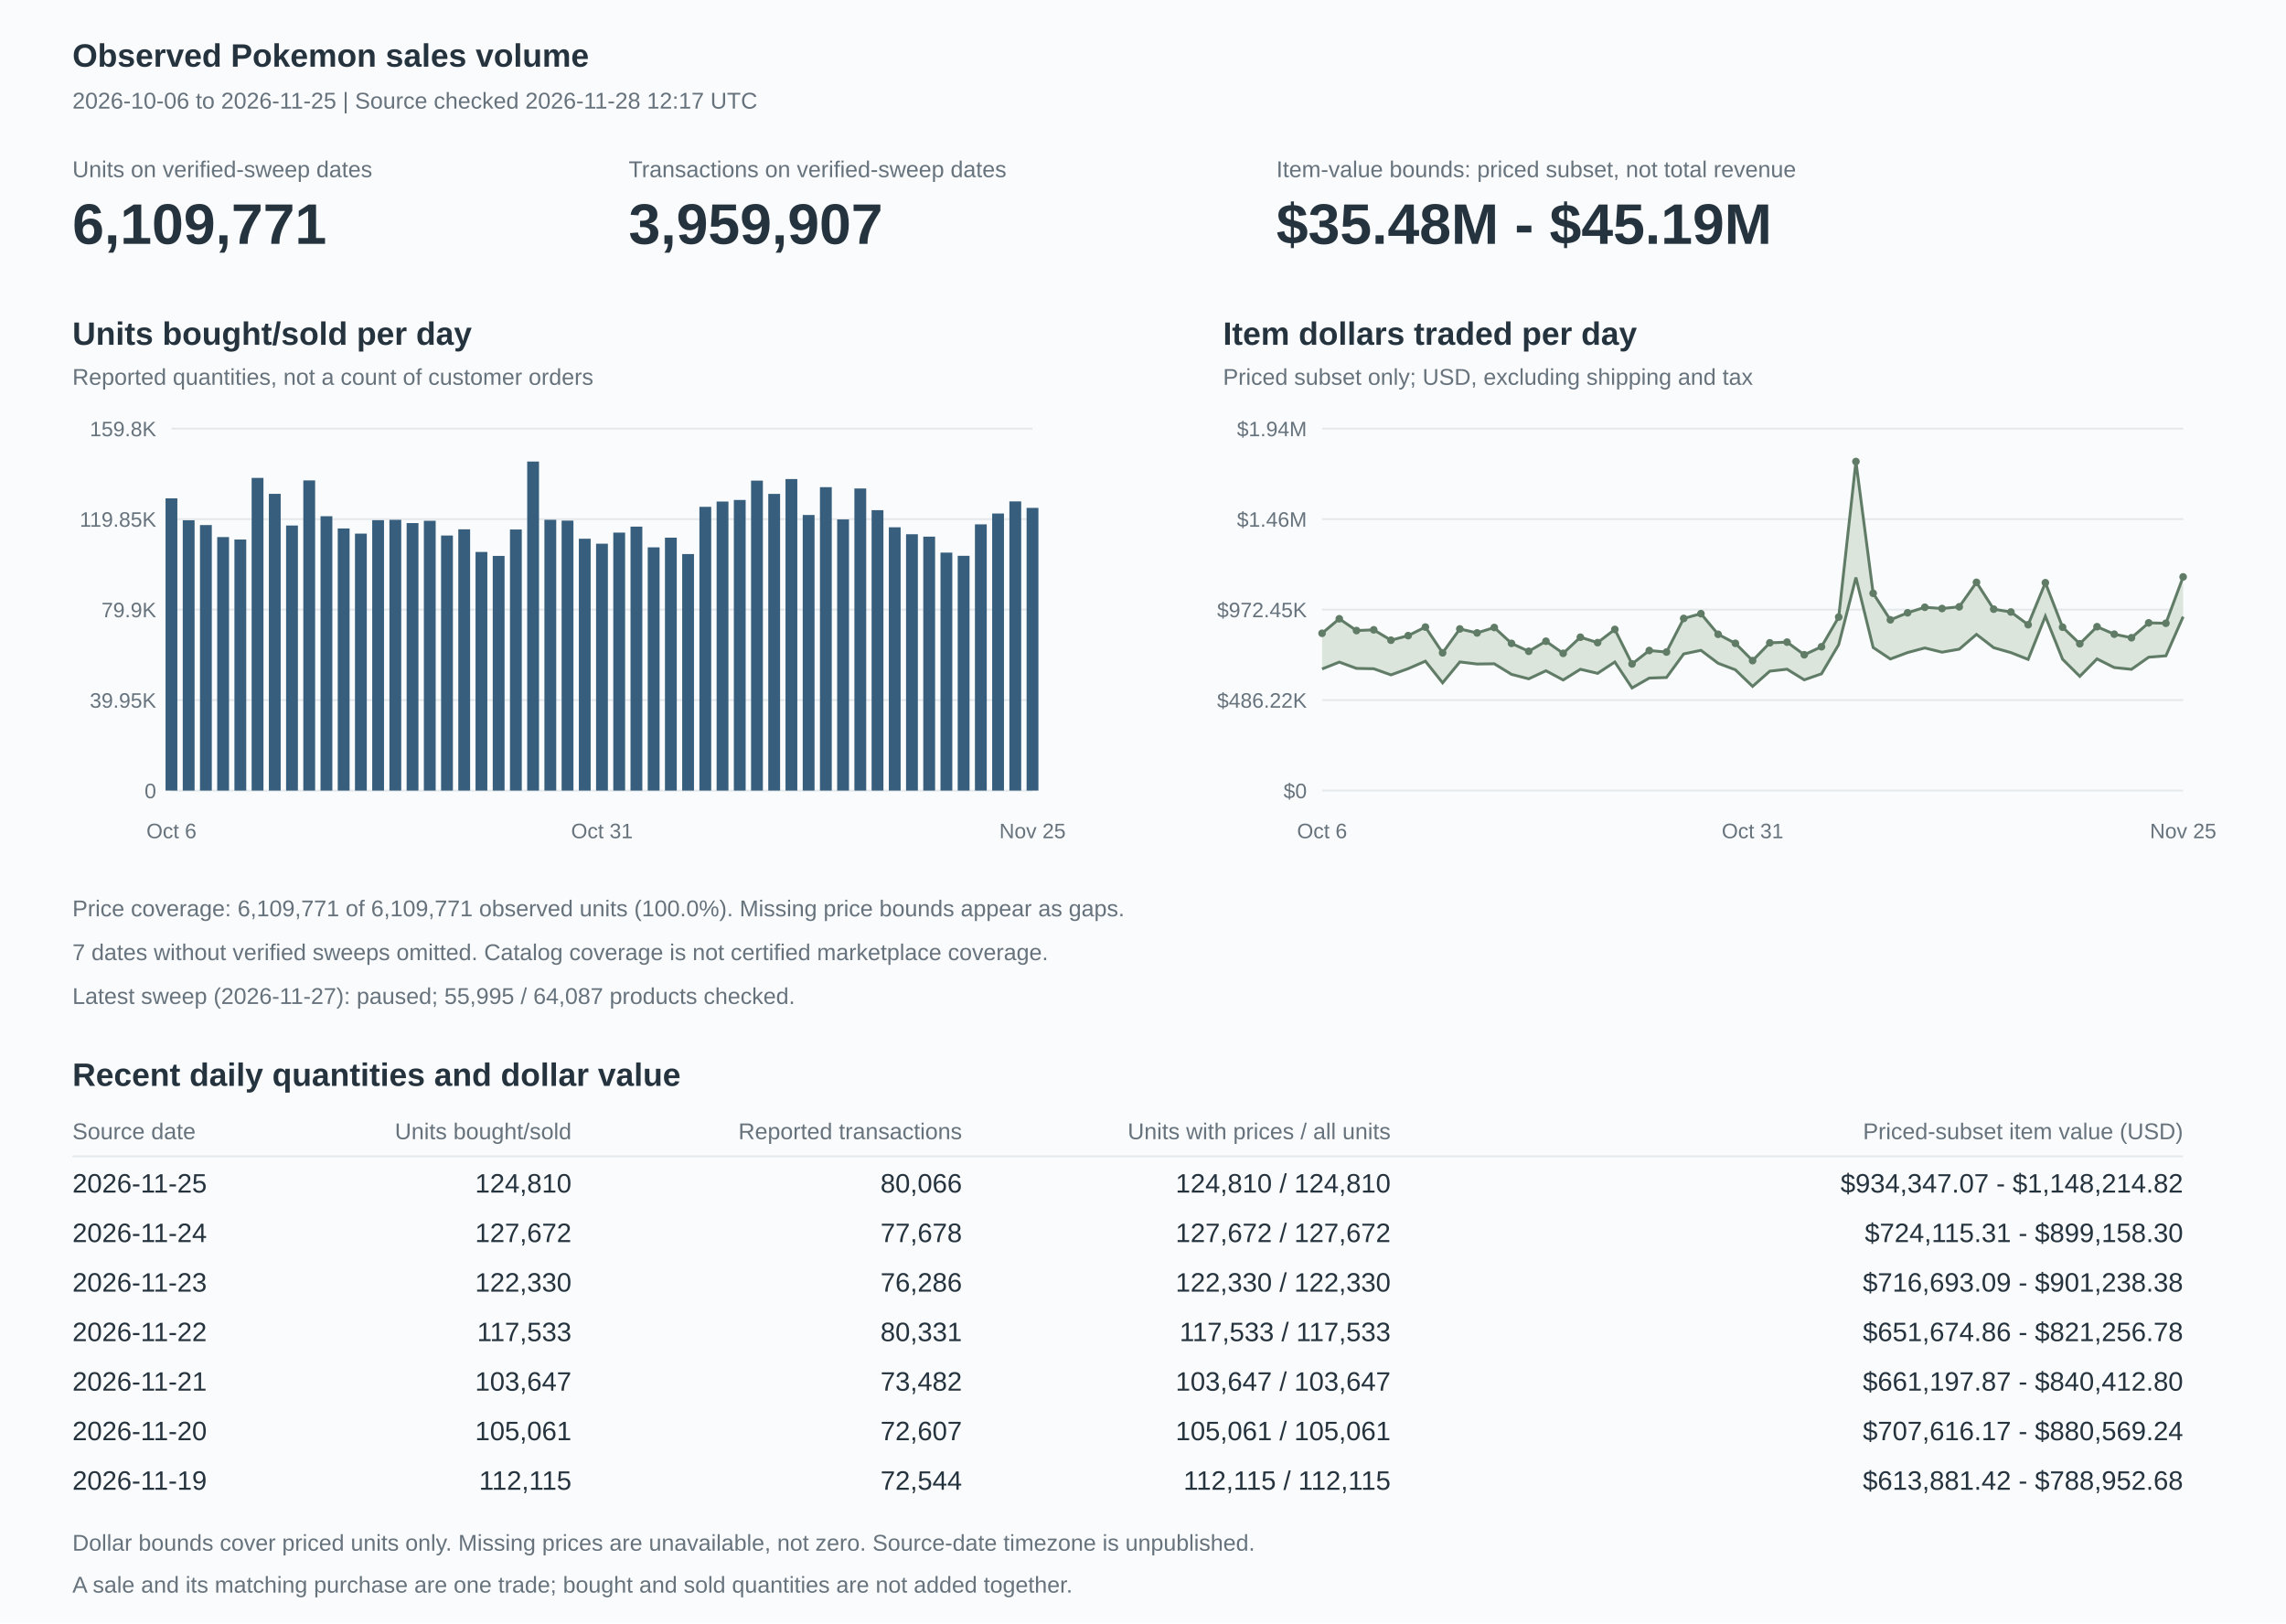
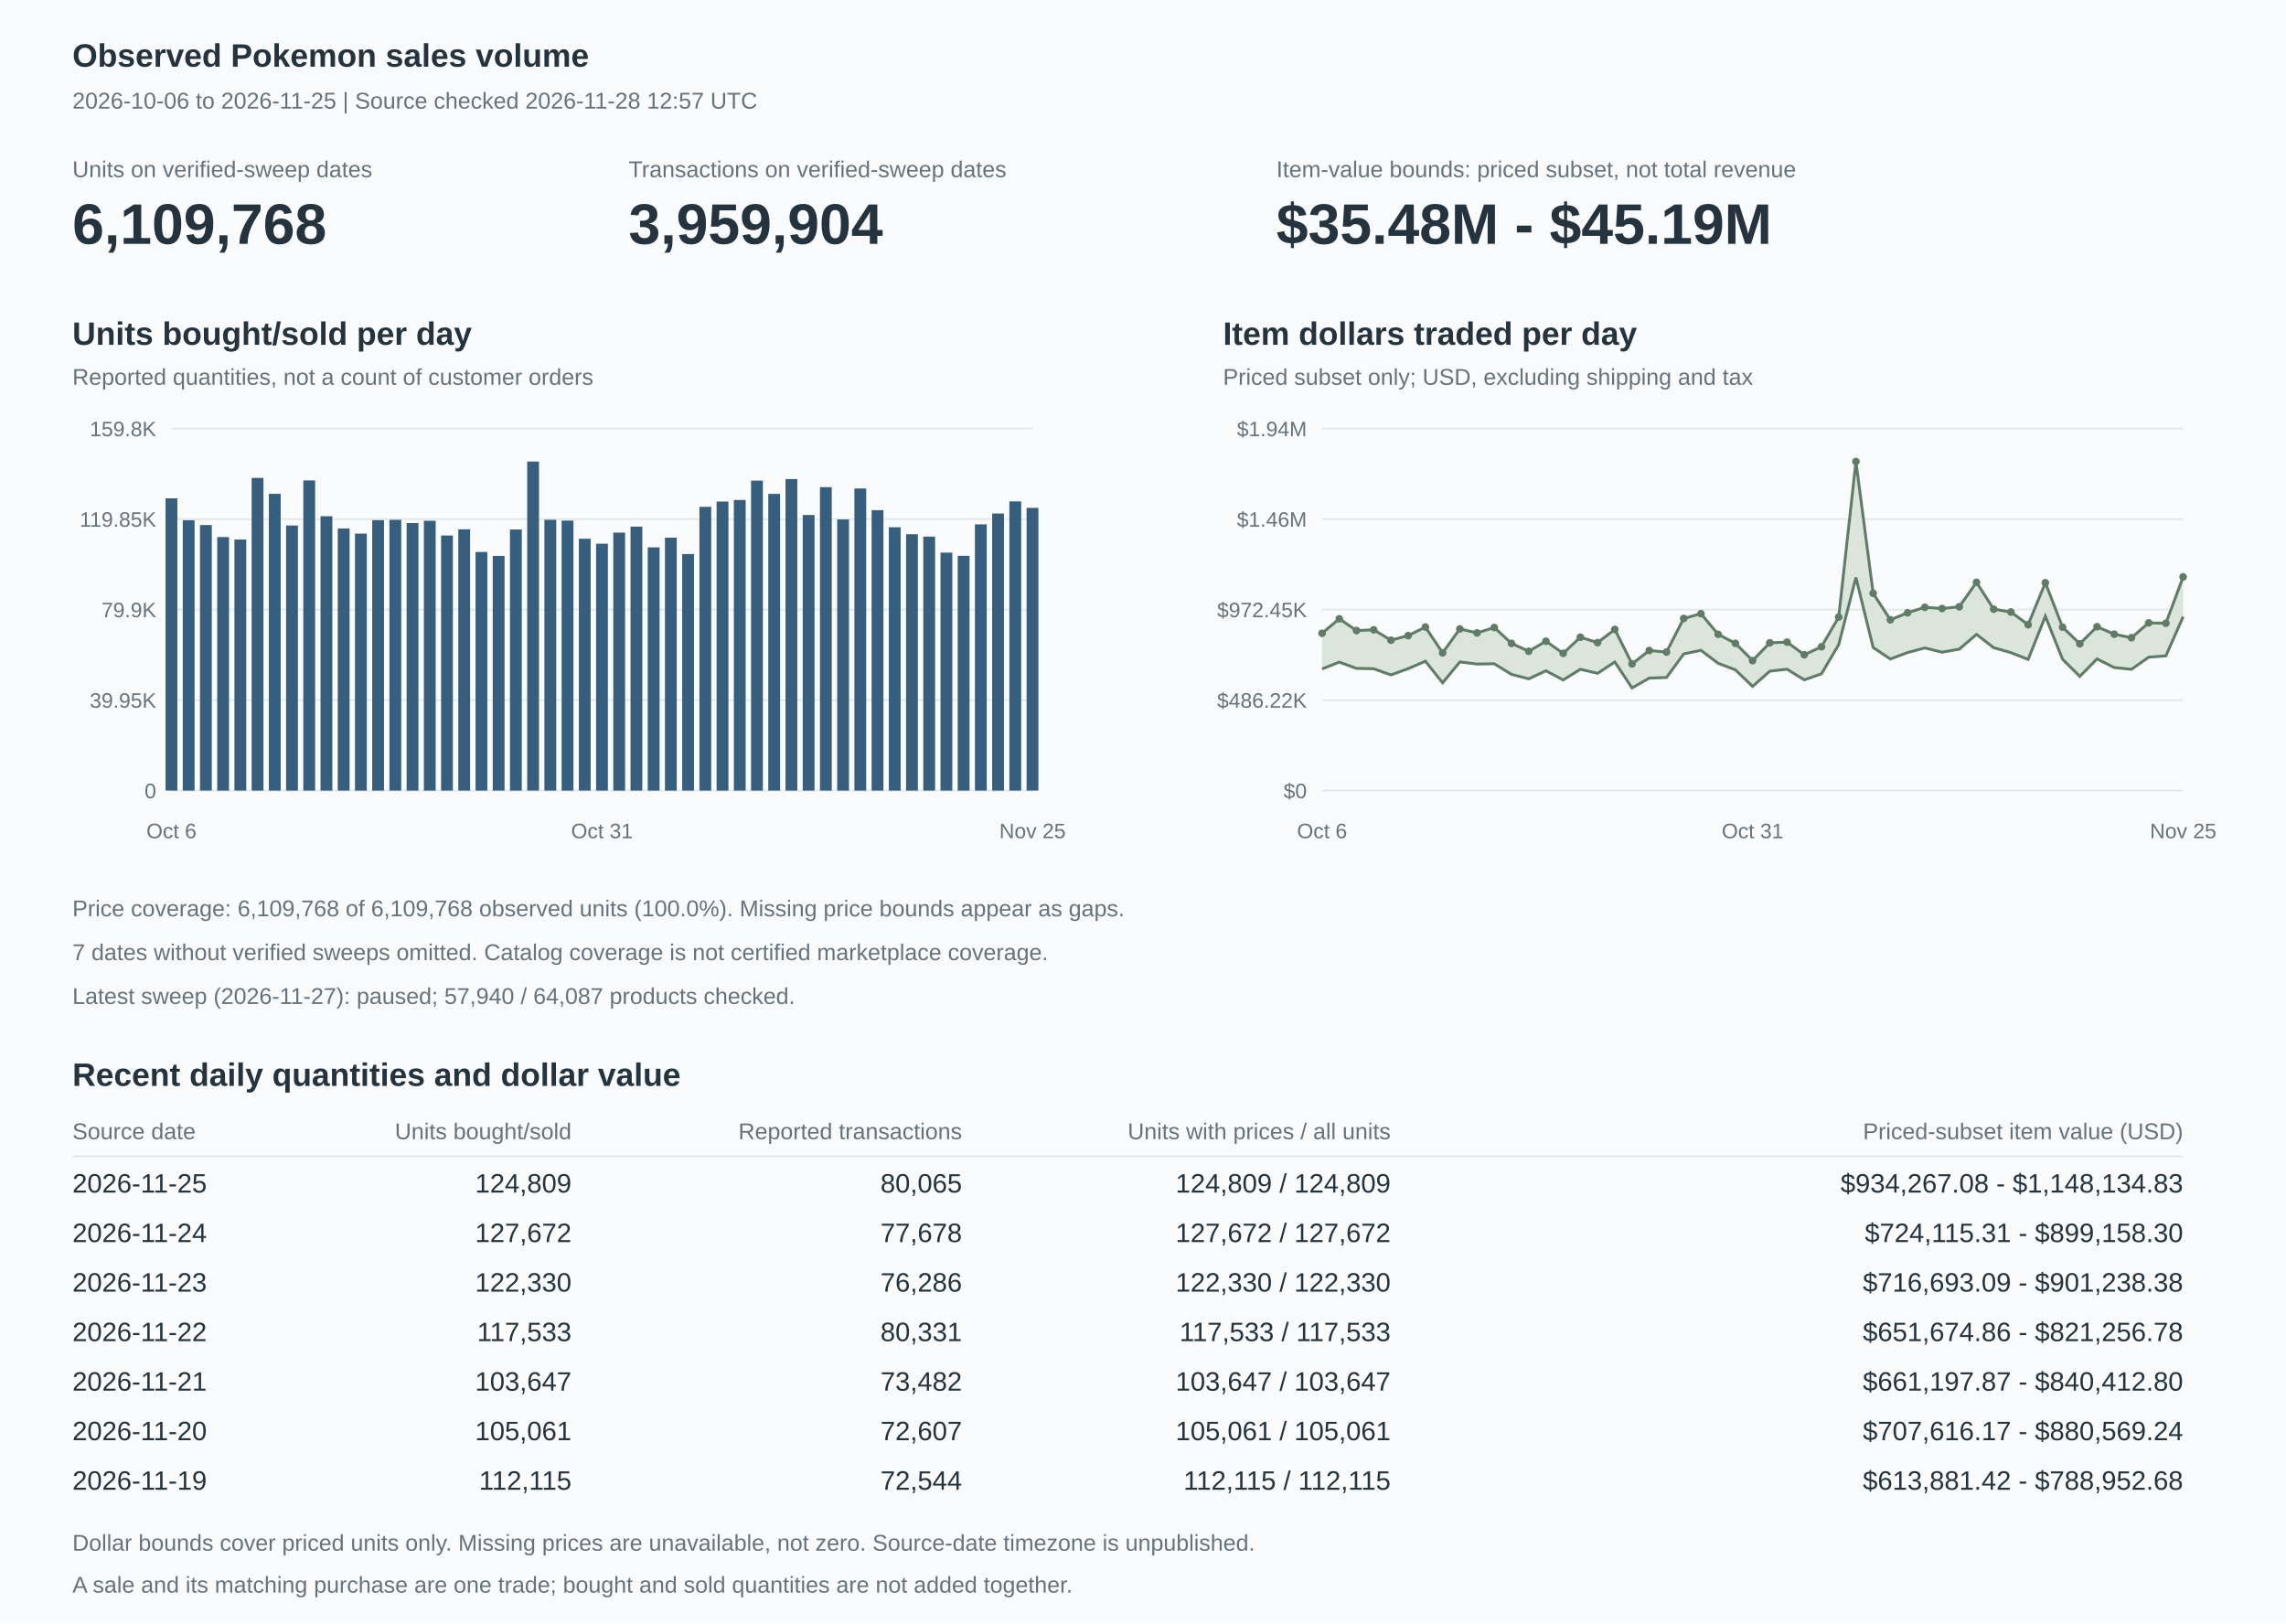
<svg xmlns="http://www.w3.org/2000/svg" width="1200" height="852" viewBox="0 0 1200 852" role="img" aria-labelledby="title description">
  <style>text{font-family:Arial,Helvetica,sans-serif;fill:#25333e;font-size:14px}.heading{font-size:17px;font-weight:600}.muted{fill:#66727c;font-size:12px}.axis{fill:#66727c;font-size:11px}.value{font-size:30px;font-weight:600}.grid{stroke:#e5e9ec;stroke-width:1}</style>
  <rect width="1200" height="852" fill="#fafbfc" />
  <text x="38" y="35" class="heading">Observed Pokemon sales volume</text>
-   <text x="38" y="57" class="muted">2026-10-06 to 2026-11-25 | Source checked 2026-11-28 12:17 UTC</text>
+   <text x="38" y="57" class="muted">2026-10-06 to 2026-11-25 | Source checked 2026-11-28 12:57 UTC</text>
  <text x="38" y="93" class="muted">Units on verified-sweep dates</text>
-   <text x="38" y="128" class="value">6,109,771</text>
+   <text x="38" y="128" class="value">6,109,768</text>
  <text x="330" y="93" class="muted">Transactions on verified-sweep dates</text>
-   <text x="330" y="128" class="value">3,959,907</text>
+   <text x="330" y="128" class="value">3,959,904</text>
  <text x="670" y="93" class="muted">Item-value bounds: priced subset, not total revenue</text>
  <text x="670" y="128" class="value">$35.48M - $45.19M</text>
  <text x="38" y="181" class="heading">Units bought/sold per day</text>
  <text x="38" y="202" class="muted">Reported quantities, not a count of customer orders</text>
  <path d="M90,415h452" class="grid" />
  <text x="82" y="419" text-anchor="end" class="axis">0</text>
  <path d="M90,367.5h452" class="grid" />
  <text x="82" y="371.5" text-anchor="end" class="axis">39.95K</text>
  <path d="M90,320h452" class="grid" />
  <text x="82" y="324" text-anchor="end" class="axis">79.9K</text>
  <path d="M90,272.5h452" class="grid" />
  <text x="82" y="276.5" text-anchor="end" class="axis">119.85K</text>
  <path d="M90,225h452" class="grid" />
  <text x="82" y="229" text-anchor="end" class="axis">159.8K</text>
  <rect x="86.898" y="261.598" width="6.204" height="153.402" fill="#375f7d" />
  <rect x="95.938" y="273.096" width="6.204" height="141.904" fill="#375f7d" />
  <rect x="104.978" y="275.622" width="6.204" height="139.378" fill="#375f7d" />
  <rect x="114.018" y="281.929" width="6.204" height="133.071" fill="#375f7d" />
  <rect x="123.058" y="283.21" width="6.204" height="131.79" fill="#375f7d" />
  <rect x="132.098" y="250.867" width="6.204" height="164.133" fill="#375f7d" />
  <rect x="141.138" y="259.233" width="6.204" height="155.767" fill="#375f7d" />
  <rect x="150.178" y="275.856" width="6.204" height="139.144" fill="#375f7d" />
  <rect x="159.218" y="252.182" width="6.204" height="162.818" fill="#375f7d" />
  <rect x="168.258" y="270.982" width="6.204" height="144.018" fill="#375f7d" />
  <rect x="177.298" y="277.402" width="6.204" height="137.598" fill="#375f7d" />
  <rect x="186.338" y="280.104" width="6.204" height="134.896" fill="#375f7d" />
  <rect x="195.378" y="273.057" width="6.204" height="141.943" fill="#375f7d" />
  <rect x="204.418" y="272.865" width="6.204" height="142.135" fill="#375f7d" />
  <rect x="213.458" y="274.575" width="6.204" height="140.425" fill="#375f7d" />
  <rect x="222.498" y="273.365" width="6.204" height="141.635" fill="#375f7d" />
  <rect x="231.538" y="281.11" width="6.204" height="133.89" fill="#375f7d" />
  <rect x="240.578" y="277.854" width="6.204" height="137.146" fill="#375f7d" />
  <rect x="249.618" y="289.74" width="6.204" height="125.26" fill="#375f7d" />
  <rect x="258.658" y="291.811" width="6.204" height="123.189" fill="#375f7d" />
  <rect x="267.698" y="277.946" width="6.204" height="137.054" fill="#375f7d" />
  <rect x="276.738" y="242.273" width="6.204" height="172.727" fill="#375f7d" />
  <rect x="285.778" y="272.851" width="6.204" height="142.149" fill="#375f7d" />
  <rect x="294.818" y="273.276" width="6.204" height="141.724" fill="#375f7d" />
  <rect x="303.858" y="282.797" width="6.204" height="132.203" fill="#375f7d" />
  <rect x="312.898" y="285.401" width="6.204" height="129.599" fill="#375f7d" />
  <rect x="321.938" y="279.575" width="6.204" height="135.425" fill="#375f7d" />
  <rect x="330.978" y="276.441" width="6.204" height="138.559" fill="#375f7d" />
  <rect x="340.018" y="287.314" width="6.204" height="127.686" fill="#375f7d" />
  <rect x="349.058" y="282.226" width="6.204" height="132.774" fill="#375f7d" />
  <rect x="358.098" y="290.839" width="6.204" height="124.161" fill="#375f7d" />
-   <rect x="367.138" y="266.052" width="6.204" height="148.948" fill="#375f7d" />
+   <rect x="367.138" y="266.053" width="6.204" height="148.947" fill="#375f7d" />
  <rect x="376.178" y="263.272" width="6.204" height="151.728" fill="#375f7d" />
  <rect x="385.218" y="262.445" width="6.204" height="152.555" fill="#375f7d" />
  <rect x="394.258" y="252.288" width="6.204" height="162.712" fill="#375f7d" />
  <rect x="403.298" y="259.261" width="6.204" height="155.739" fill="#375f7d" />
  <rect x="412.338" y="251.461" width="6.204" height="163.539" fill="#375f7d" />
  <rect x="421.378" y="270.334" width="6.204" height="144.666" fill="#375f7d" />
  <rect x="430.418" y="255.725" width="6.204" height="159.275" fill="#375f7d" />
  <rect x="439.458" y="272.666" width="6.204" height="142.334" fill="#375f7d" />
-   <rect x="448.498" y="256.418" width="6.204" height="158.582" fill="#375f7d" />
+   <rect x="448.498" y="256.419" width="6.204" height="158.581" fill="#375f7d" />
  <rect x="457.538" y="267.796" width="6.204" height="147.204" fill="#375f7d" />
  <rect x="466.578" y="276.783" width="6.204" height="138.217" fill="#375f7d" />
  <rect x="475.618" y="280.437" width="6.204" height="134.563" fill="#375f7d" />
  <rect x="484.658" y="281.695" width="6.204" height="133.305" fill="#375f7d" />
  <rect x="493.698" y="290.082" width="6.204" height="124.918" fill="#375f7d" />
  <rect x="502.738" y="291.764" width="6.204" height="123.236" fill="#375f7d" />
  <rect x="511.778" y="275.253" width="6.204" height="139.747" fill="#375f7d" />
  <rect x="520.818" y="269.55" width="6.204" height="145.45" fill="#375f7d" />
  <rect x="529.858" y="263.198" width="6.204" height="151.802" fill="#375f7d" />
-   <rect x="538.898" y="266.601" width="6.204" height="148.399" fill="#375f7d" />
+   <rect x="538.898" y="266.602" width="6.204" height="148.398" fill="#375f7d" />
  <text x="90" y="440" text-anchor="middle" class="axis">Oct 6</text>
  <text x="316" y="440" text-anchor="middle" class="axis">Oct 31</text>
  <text x="542" y="440" text-anchor="middle" class="axis">Nov 25</text>
  <text x="642" y="181" class="heading">Item dollars traded per day</text>
  <text x="642" y="202" class="muted">Priced subset only; USD, excluding shipping and tax</text>
  <path d="M694,415h452" class="grid" />
  <text x="686" y="419" text-anchor="end" class="axis">$0</text>
  <path d="M694,367.5h452" class="grid" />
  <text x="686" y="371.5" text-anchor="end" class="axis">$486.22K</text>
  <path d="M694,320h452" class="grid" />
  <text x="686" y="324" text-anchor="end" class="axis">$972.45K</text>
  <path d="M694,272.5h452" class="grid" />
  <text x="686" y="276.5" text-anchor="end" class="axis">$1.46M</text>
  <path d="M694,225h452" class="grid" />
  <text x="686" y="229" text-anchor="end" class="axis">$1.94M</text>
-   <polygon points="694,332.436 703.04,324.812 712.08,331.005 721.12,330.62 730.16,336.062 739.2,333.662 748.24,329.156 757.28,342.685 766.32,330.156 775.36,332.242 784.4,329.393 793.44,337.728 802.48,341.882 811.52,336.59 820.56,342.957 829.6,334.488 838.64,337.333 847.68,330.4 856.72,348.517 865.76,341.467 874.8,342.278 883.84,324.639 892.88,322.138 901.92,332.975 910.96,337.705 920,346.775 929.04,337.439 938.08,337.069 947.12,343.697 956.16,339.495 965.2,323.912 974.24,242.273 983.28,311.443 992.32,325.37 1001.36,321.67 1010.4,318.773 1019.44,319.433 1028.48,318.532 1037.52,305.69 1046.56,319.767 1055.6,321.256 1064.64,327.928 1073.68,305.887 1082.72,329.227 1091.76,337.926 1100.8,328.976 1109.84,332.899 1118.88,334.77 1127.92,326.957 1136.96,327.16 1146,302.829 1146,323.722 1136.96,344.26 1127.92,344.985 1118.88,351.337 1109.84,350.407 1100.8,345.872 1091.76,355.029 1082.72,346.06 1073.68,323.487 1064.64,346.134 1055.6,342.57 1046.56,339.989 1037.52,332.997 1028.48,340.761 1019.44,342.347 1010.4,340.129 1001.36,342.544 992.32,345.924 983.28,339.89 974.24,303.164 965.2,338.367 956.16,353.697 947.12,356.867 938.08,351.284 929.04,352.306 920,360.304 910.96,351.598 901.92,348.178 892.88,341.362 883.84,343.256 874.8,355.634 865.76,355.938 856.72,361.115 847.68,347.494 838.64,353.449 829.6,351.316 820.56,356.936 811.52,352.096 802.48,356.333 793.44,353.987 784.4,348.431 775.36,348.558 766.32,347.466 757.28,358.438 748.24,347.075 739.2,350.992 730.16,354.259 721.12,351.047 712.08,350.86 703.04,347.55 694,351.166" fill="#dbe5dc" />
-   <polyline points="694,351.166 703.04,347.55 712.08,350.86 721.12,351.047 730.16,354.259 739.2,350.992 748.24,347.075 757.28,358.438 766.32,347.466 775.36,348.558 784.4,348.431 793.44,353.987 802.48,356.333 811.52,352.096 820.56,356.936 829.6,351.316 838.64,353.449 847.68,347.494 856.72,361.115 865.76,355.938 874.8,355.634 883.84,343.256 892.88,341.362 901.92,348.178 910.96,351.598 920,360.304 929.04,352.306 938.08,351.284 947.12,356.867 956.16,353.697 965.2,338.367 974.24,303.164 983.28,339.89 992.32,345.924 1001.36,342.544 1010.4,340.129 1019.44,342.347 1028.48,340.761 1037.52,332.997 1046.56,339.989 1055.6,342.57 1064.64,346.134 1073.68,323.487 1082.72,346.06 1091.76,355.029 1100.8,345.872 1109.84,350.407 1118.88,351.337 1127.92,344.985 1136.96,344.26 1146,323.722" fill="none" stroke="#607c67" stroke-width="1.5" />
-   <polyline points="694,332.436 703.04,324.812 712.08,331.005 721.12,330.62 730.16,336.062 739.2,333.662 748.24,329.156 757.28,342.685 766.32,330.156 775.36,332.242 784.4,329.393 793.44,337.728 802.48,341.882 811.52,336.59 820.56,342.957 829.6,334.488 838.64,337.333 847.68,330.4 856.72,348.517 865.76,341.467 874.8,342.278 883.84,324.639 892.88,322.138 901.92,332.975 910.96,337.705 920,346.775 929.04,337.439 938.08,337.069 947.12,343.697 956.16,339.495 965.2,323.912 974.24,242.273 983.28,311.443 992.32,325.37 1001.36,321.67 1010.4,318.773 1019.44,319.433 1028.48,318.532 1037.52,305.69 1046.56,319.767 1055.6,321.256 1064.64,327.928 1073.68,305.887 1082.72,329.227 1091.76,337.926 1100.8,328.976 1109.84,332.899 1118.88,334.77 1127.92,326.957 1136.96,327.16 1146,302.829" fill="none" stroke="#607c67" stroke-width="1.5" />
+   <polygon points="694,332.436 703.04,324.812 712.08,331.005 721.12,330.62 730.16,336.062 739.2,333.662 748.24,329.156 757.28,342.684 766.32,330.156 775.36,332.242 784.4,329.393 793.44,337.728 802.48,341.882 811.52,336.59 820.56,342.957 829.6,334.488 838.64,337.333 847.68,330.4 856.72,348.517 865.76,341.467 874.8,342.278 883.84,324.639 892.88,322.138 901.92,332.975 910.96,337.705 920,346.775 929.04,337.439 938.08,337.069 947.12,343.697 956.16,339.495 965.2,323.912 974.24,242.273 983.28,311.443 992.32,325.37 1001.36,321.67 1010.4,318.773 1019.44,319.433 1028.48,318.532 1037.52,305.69 1046.56,319.767 1055.6,321.266 1064.64,327.928 1073.68,305.886 1082.72,329.227 1091.76,337.926 1100.8,328.976 1109.84,332.899 1118.88,334.77 1127.92,326.957 1136.96,327.16 1146,302.837 1146,323.73 1136.96,344.26 1127.92,344.985 1118.88,351.337 1109.84,350.407 1100.8,345.872 1091.76,355.029 1082.72,346.06 1073.68,323.487 1064.64,346.134 1055.6,342.579 1046.56,339.989 1037.52,332.997 1028.48,340.761 1019.44,342.347 1010.4,340.129 1001.36,342.543 992.32,345.924 983.28,339.89 974.24,303.164 965.2,338.367 956.16,353.697 947.12,356.867 938.08,351.284 929.04,352.306 920,360.304 910.96,351.598 901.92,348.178 892.88,341.362 883.84,343.256 874.8,355.634 865.76,355.938 856.72,361.115 847.68,347.494 838.64,353.449 829.6,351.316 820.56,356.936 811.52,352.096 802.48,356.333 793.44,353.987 784.4,348.431 775.36,348.558 766.32,347.466 757.28,358.438 748.24,347.075 739.2,350.992 730.16,354.259 721.12,351.047 712.08,350.86 703.04,347.55 694,351.166" fill="#dbe5dc" />
+   <polyline points="694,351.166 703.04,347.55 712.08,350.86 721.12,351.047 730.16,354.259 739.2,350.992 748.24,347.075 757.28,358.438 766.32,347.466 775.36,348.558 784.4,348.431 793.44,353.987 802.48,356.333 811.52,352.096 820.56,356.936 829.6,351.316 838.64,353.449 847.68,347.494 856.72,361.115 865.76,355.938 874.8,355.634 883.84,343.256 892.88,341.362 901.92,348.178 910.96,351.598 920,360.304 929.04,352.306 938.08,351.284 947.12,356.867 956.16,353.697 965.2,338.367 974.24,303.164 983.28,339.89 992.32,345.924 1001.36,342.543 1010.4,340.129 1019.44,342.347 1028.48,340.761 1037.52,332.997 1046.56,339.989 1055.6,342.579 1064.64,346.134 1073.68,323.487 1082.72,346.06 1091.76,355.029 1100.8,345.872 1109.84,350.407 1118.88,351.337 1127.92,344.985 1136.96,344.26 1146,323.73" fill="none" stroke="#607c67" stroke-width="1.5" />
+   <polyline points="694,332.436 703.04,324.812 712.08,331.005 721.12,330.62 730.16,336.062 739.2,333.662 748.24,329.156 757.28,342.684 766.32,330.156 775.36,332.242 784.4,329.393 793.44,337.728 802.48,341.882 811.52,336.59 820.56,342.957 829.6,334.488 838.64,337.333 847.68,330.4 856.72,348.517 865.76,341.467 874.8,342.278 883.84,324.639 892.88,322.138 901.92,332.975 910.96,337.705 920,346.775 929.04,337.439 938.08,337.069 947.12,343.697 956.16,339.495 965.2,323.912 974.24,242.273 983.28,311.443 992.32,325.37 1001.36,321.67 1010.4,318.773 1019.44,319.433 1028.48,318.532 1037.52,305.69 1046.56,319.767 1055.6,321.266 1064.64,327.928 1073.68,305.886 1082.72,329.227 1091.76,337.926 1100.8,328.976 1109.84,332.899 1118.88,334.77 1127.92,326.957 1136.96,327.16 1146,302.837" fill="none" stroke="#607c67" stroke-width="1.5" />
  <circle cx="694" cy="332.436" r="2" fill="#607c67" />
  <circle cx="703.04" cy="324.812" r="2" fill="#607c67" />
  <circle cx="712.08" cy="331.005" r="2" fill="#607c67" />
  <circle cx="721.12" cy="330.62" r="2" fill="#607c67" />
  <circle cx="730.16" cy="336.062" r="2" fill="#607c67" />
  <circle cx="739.2" cy="333.662" r="2" fill="#607c67" />
  <circle cx="748.24" cy="329.156" r="2" fill="#607c67" />
-   <circle cx="757.28" cy="342.685" r="2" fill="#607c67" />
+   <circle cx="757.28" cy="342.684" r="2" fill="#607c67" />
  <circle cx="766.32" cy="330.156" r="2" fill="#607c67" />
  <circle cx="775.36" cy="332.242" r="2" fill="#607c67" />
  <circle cx="784.4" cy="329.393" r="2" fill="#607c67" />
  <circle cx="793.44" cy="337.728" r="2" fill="#607c67" />
  <circle cx="802.48" cy="341.882" r="2" fill="#607c67" />
  <circle cx="811.52" cy="336.59" r="2" fill="#607c67" />
  <circle cx="820.56" cy="342.957" r="2" fill="#607c67" />
  <circle cx="829.6" cy="334.488" r="2" fill="#607c67" />
  <circle cx="838.64" cy="337.333" r="2" fill="#607c67" />
  <circle cx="847.68" cy="330.4" r="2" fill="#607c67" />
  <circle cx="856.72" cy="348.517" r="2" fill="#607c67" />
  <circle cx="865.76" cy="341.467" r="2" fill="#607c67" />
  <circle cx="874.8" cy="342.278" r="2" fill="#607c67" />
  <circle cx="883.84" cy="324.639" r="2" fill="#607c67" />
  <circle cx="892.88" cy="322.138" r="2" fill="#607c67" />
  <circle cx="901.92" cy="332.975" r="2" fill="#607c67" />
  <circle cx="910.96" cy="337.705" r="2" fill="#607c67" />
  <circle cx="920" cy="346.775" r="2" fill="#607c67" />
  <circle cx="929.04" cy="337.439" r="2" fill="#607c67" />
  <circle cx="938.08" cy="337.069" r="2" fill="#607c67" />
  <circle cx="947.12" cy="343.697" r="2" fill="#607c67" />
  <circle cx="956.16" cy="339.495" r="2" fill="#607c67" />
  <circle cx="965.2" cy="323.912" r="2" fill="#607c67" />
  <circle cx="974.24" cy="242.273" r="2" fill="#607c67" />
  <circle cx="983.28" cy="311.443" r="2" fill="#607c67" />
  <circle cx="992.32" cy="325.37" r="2" fill="#607c67" />
  <circle cx="1001.36" cy="321.67" r="2" fill="#607c67" />
  <circle cx="1010.4" cy="318.773" r="2" fill="#607c67" />
  <circle cx="1019.44" cy="319.433" r="2" fill="#607c67" />
  <circle cx="1028.48" cy="318.532" r="2" fill="#607c67" />
  <circle cx="1037.52" cy="305.69" r="2" fill="#607c67" />
  <circle cx="1046.56" cy="319.767" r="2" fill="#607c67" />
-   <circle cx="1055.6" cy="321.256" r="2" fill="#607c67" />
+   <circle cx="1055.6" cy="321.266" r="2" fill="#607c67" />
  <circle cx="1064.64" cy="327.928" r="2" fill="#607c67" />
-   <circle cx="1073.68" cy="305.887" r="2" fill="#607c67" />
+   <circle cx="1073.68" cy="305.886" r="2" fill="#607c67" />
  <circle cx="1082.72" cy="329.227" r="2" fill="#607c67" />
  <circle cx="1091.76" cy="337.926" r="2" fill="#607c67" />
  <circle cx="1100.8" cy="328.976" r="2" fill="#607c67" />
  <circle cx="1109.84" cy="332.899" r="2" fill="#607c67" />
  <circle cx="1118.88" cy="334.77" r="2" fill="#607c67" />
  <circle cx="1127.92" cy="326.957" r="2" fill="#607c67" />
  <circle cx="1136.96" cy="327.16" r="2" fill="#607c67" />
-   <circle cx="1146" cy="302.829" r="2" fill="#607c67" />
+   <circle cx="1146" cy="302.837" r="2" fill="#607c67" />
  <text x="694" y="440" text-anchor="middle" class="axis">Oct 6</text>
  <text x="920" y="440" text-anchor="middle" class="axis">Oct 31</text>
  <text x="1146" y="440" text-anchor="middle" class="axis">Nov 25</text>
-   <text x="38" y="481" class="muted">Price coverage: 6,109,771 of 6,109,771 observed units (100.0%). Missing price bounds appear as gaps.</text>
+   <text x="38" y="481" class="muted">Price coverage: 6,109,768 of 6,109,768 observed units (100.0%). Missing price bounds appear as gaps.</text>
  <text x="38" y="504" class="muted">7 dates without verified sweeps omitted. Catalog coverage is not certified marketplace coverage.</text>
-   <text x="38" y="527" class="muted">Latest sweep (2026-11-27): paused; 55,995 / 64,087 products checked.</text>
+   <text x="38" y="527" class="muted">Latest sweep (2026-11-27): paused; 57,940 / 64,087 products checked.</text>
  <text x="38" y="570" class="heading">Recent daily quantities and dollar value</text>
  <text x="38" y="598" class="muted">Source date</text>
  <text x="300" y="598" text-anchor="end" class="muted">Units bought/sold</text>
  <text x="505" y="598" text-anchor="end" class="muted">Reported transactions</text>
  <text x="730" y="598" text-anchor="end" class="muted">Units with prices / all units</text>
  <text x="1146" y="598" text-anchor="end" class="muted">Priced-subset item value (USD)</text>
  <path d="M38,607h1108" class="grid" />
  <text x="38" y="626">2026-11-25</text>
-   <text x="300" y="626" text-anchor="end">124,810</text>
-   <text x="505" y="626" text-anchor="end">80,066</text>
-   <text x="730" y="626" text-anchor="end">124,810 / 124,810</text>
-   <text x="1146" y="626" text-anchor="end">$934,347.07 - $1,148,214.82</text>
+   <text x="300" y="626" text-anchor="end">124,809</text>
+   <text x="505" y="626" text-anchor="end">80,065</text>
+   <text x="730" y="626" text-anchor="end">124,809 / 124,809</text>
+   <text x="1146" y="626" text-anchor="end">$934,267.08 - $1,148,134.83</text>
  <text x="38" y="652">2026-11-24</text>
  <text x="300" y="652" text-anchor="end">127,672</text>
  <text x="505" y="652" text-anchor="end">77,678</text>
  <text x="730" y="652" text-anchor="end">127,672 / 127,672</text>
  <text x="1146" y="652" text-anchor="end">$724,115.31 - $899,158.30</text>
  <text x="38" y="678">2026-11-23</text>
  <text x="300" y="678" text-anchor="end">122,330</text>
  <text x="505" y="678" text-anchor="end">76,286</text>
  <text x="730" y="678" text-anchor="end">122,330 / 122,330</text>
  <text x="1146" y="678" text-anchor="end">$716,693.09 - $901,238.38</text>
  <text x="38" y="704">2026-11-22</text>
  <text x="300" y="704" text-anchor="end">117,533</text>
  <text x="505" y="704" text-anchor="end">80,331</text>
  <text x="730" y="704" text-anchor="end">117,533 / 117,533</text>
  <text x="1146" y="704" text-anchor="end">$651,674.86 - $821,256.78</text>
  <text x="38" y="730">2026-11-21</text>
  <text x="300" y="730" text-anchor="end">103,647</text>
  <text x="505" y="730" text-anchor="end">73,482</text>
  <text x="730" y="730" text-anchor="end">103,647 / 103,647</text>
  <text x="1146" y="730" text-anchor="end">$661,197.87 - $840,412.80</text>
  <text x="38" y="756">2026-11-20</text>
  <text x="300" y="756" text-anchor="end">105,061</text>
  <text x="505" y="756" text-anchor="end">72,607</text>
  <text x="730" y="756" text-anchor="end">105,061 / 105,061</text>
  <text x="1146" y="756" text-anchor="end">$707,616.17 - $880,569.24</text>
  <text x="38" y="782">2026-11-19</text>
  <text x="300" y="782" text-anchor="end">112,115</text>
  <text x="505" y="782" text-anchor="end">72,544</text>
  <text x="730" y="782" text-anchor="end">112,115 / 112,115</text>
  <text x="1146" y="782" text-anchor="end">$613,881.42 - $788,952.68</text>
  <text x="38" y="814" class="muted">Dollar bounds cover priced units only. Missing prices are unavailable, not zero. Source-date timezone is unpublished.</text>
  <text x="38" y="836" class="muted">A sale and its matching purchase are one trade; bought and sold quantities are not added together.</text>
</svg>
